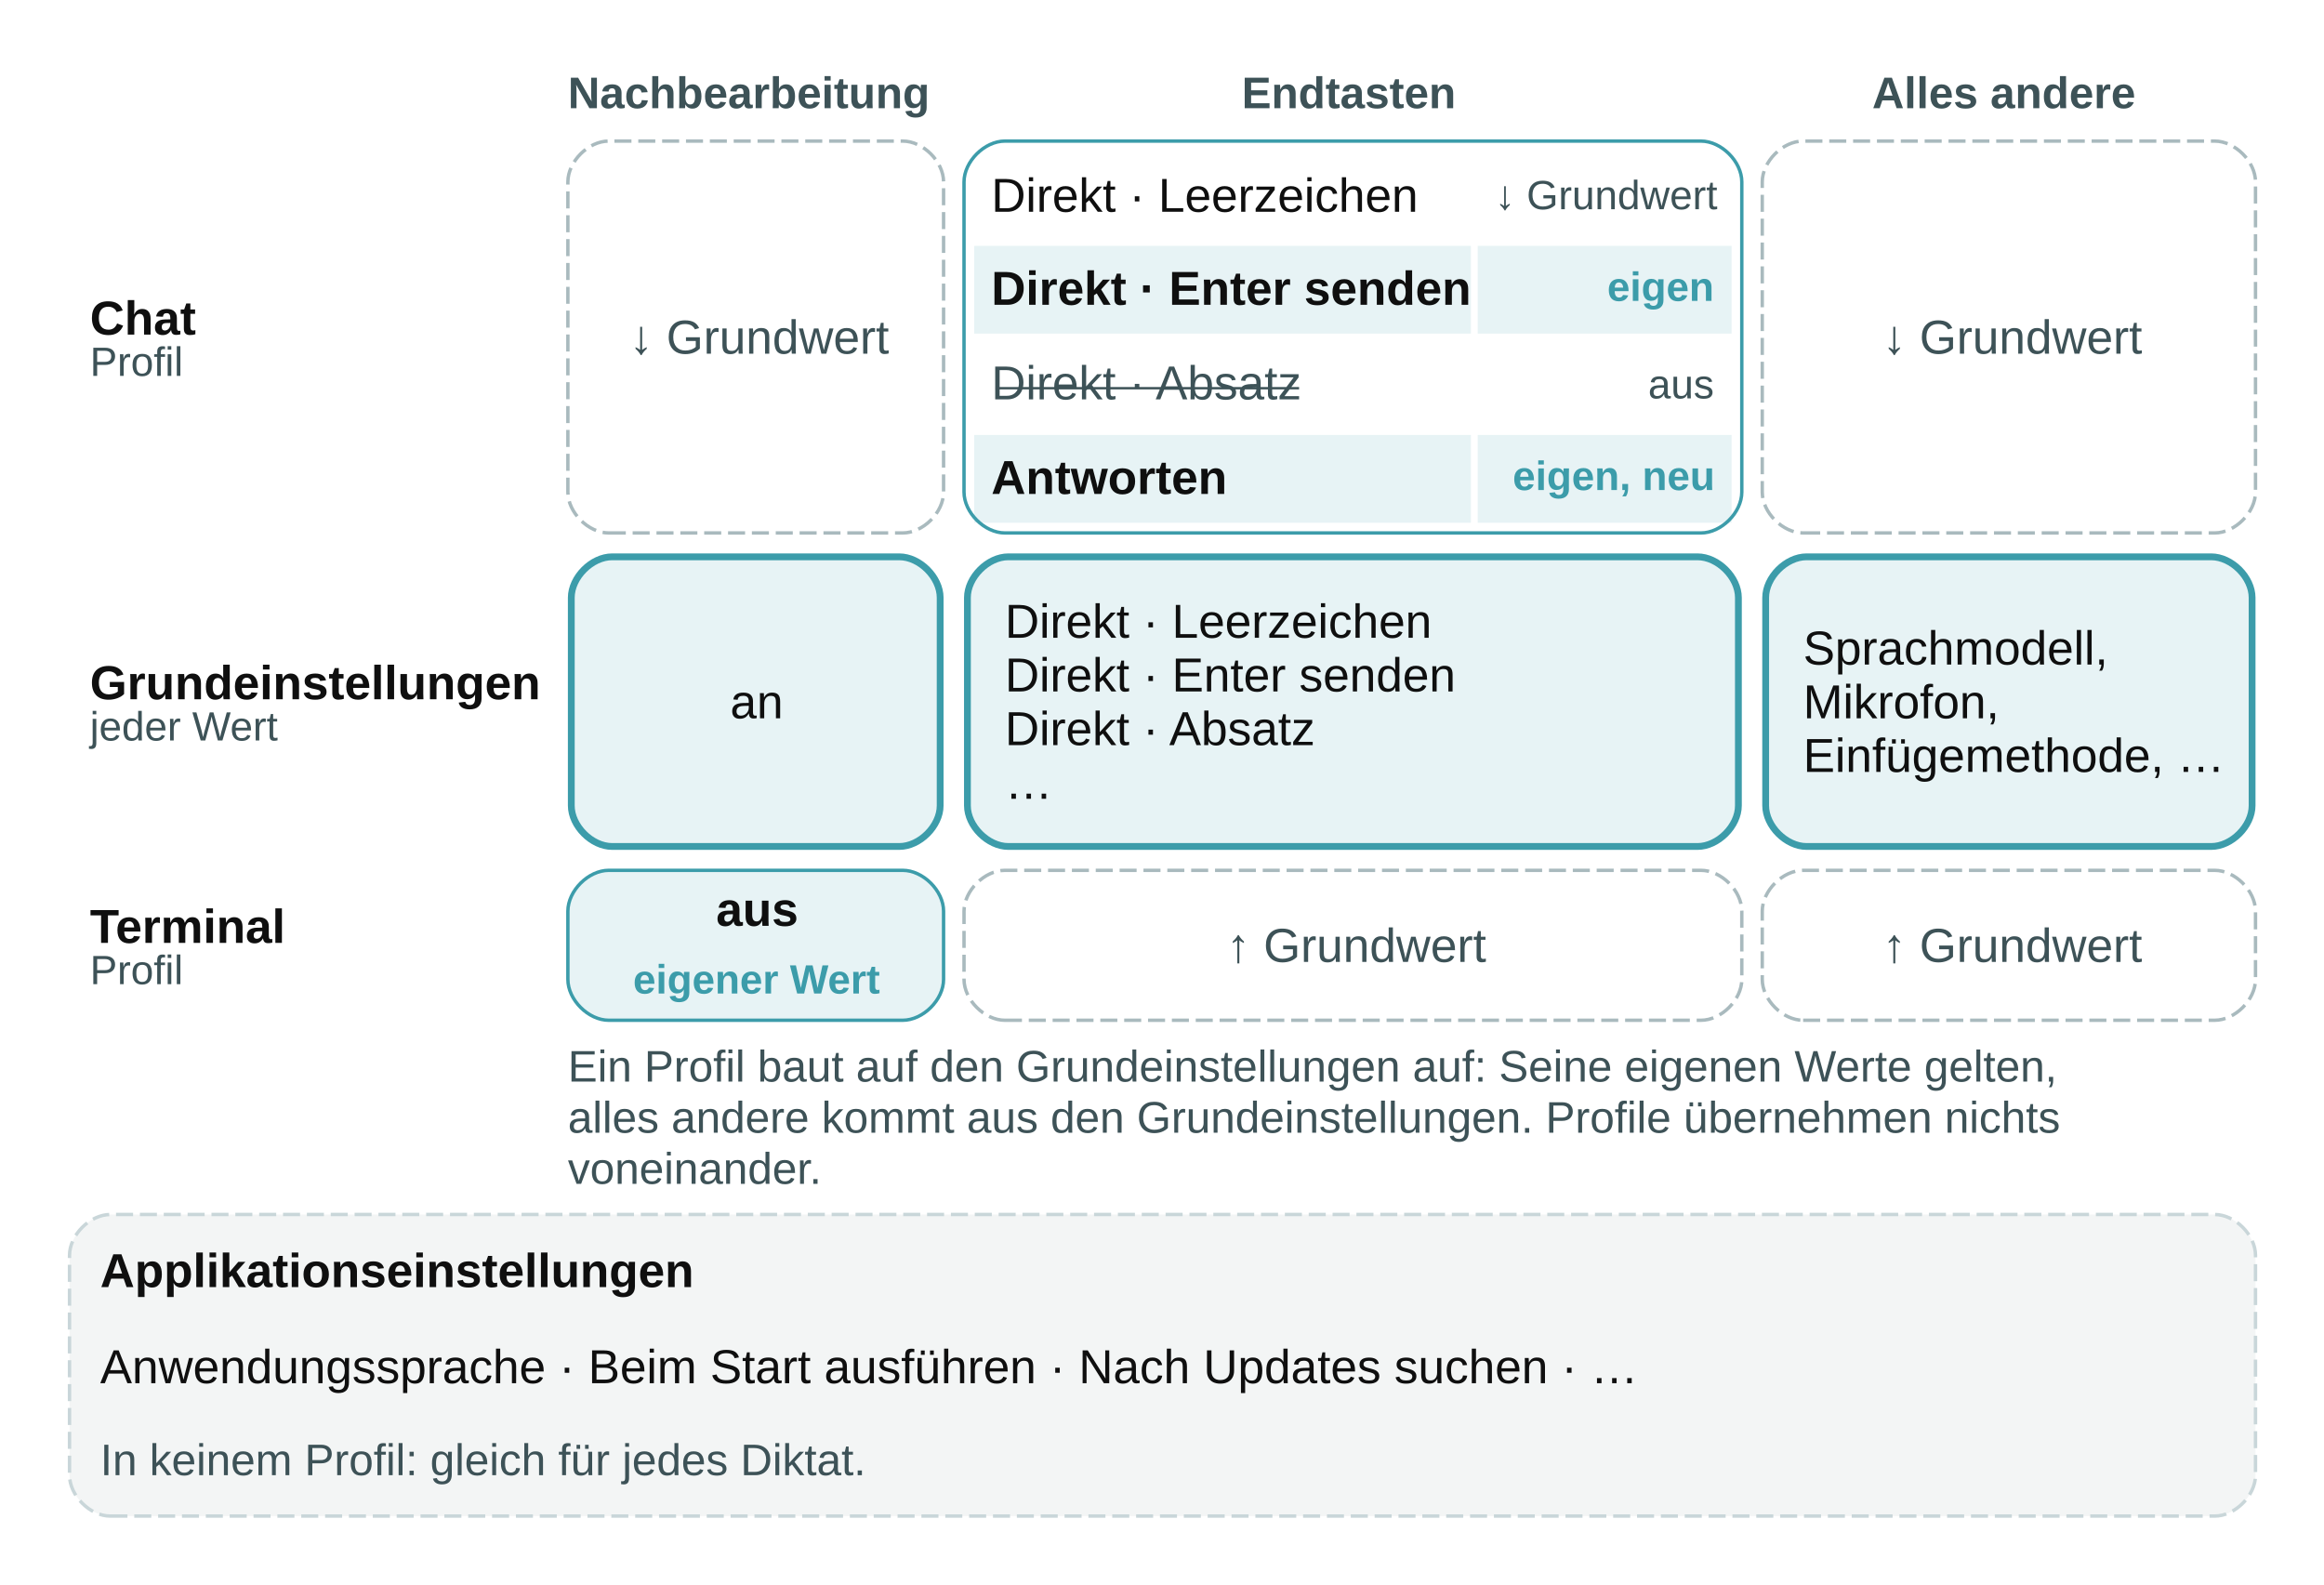
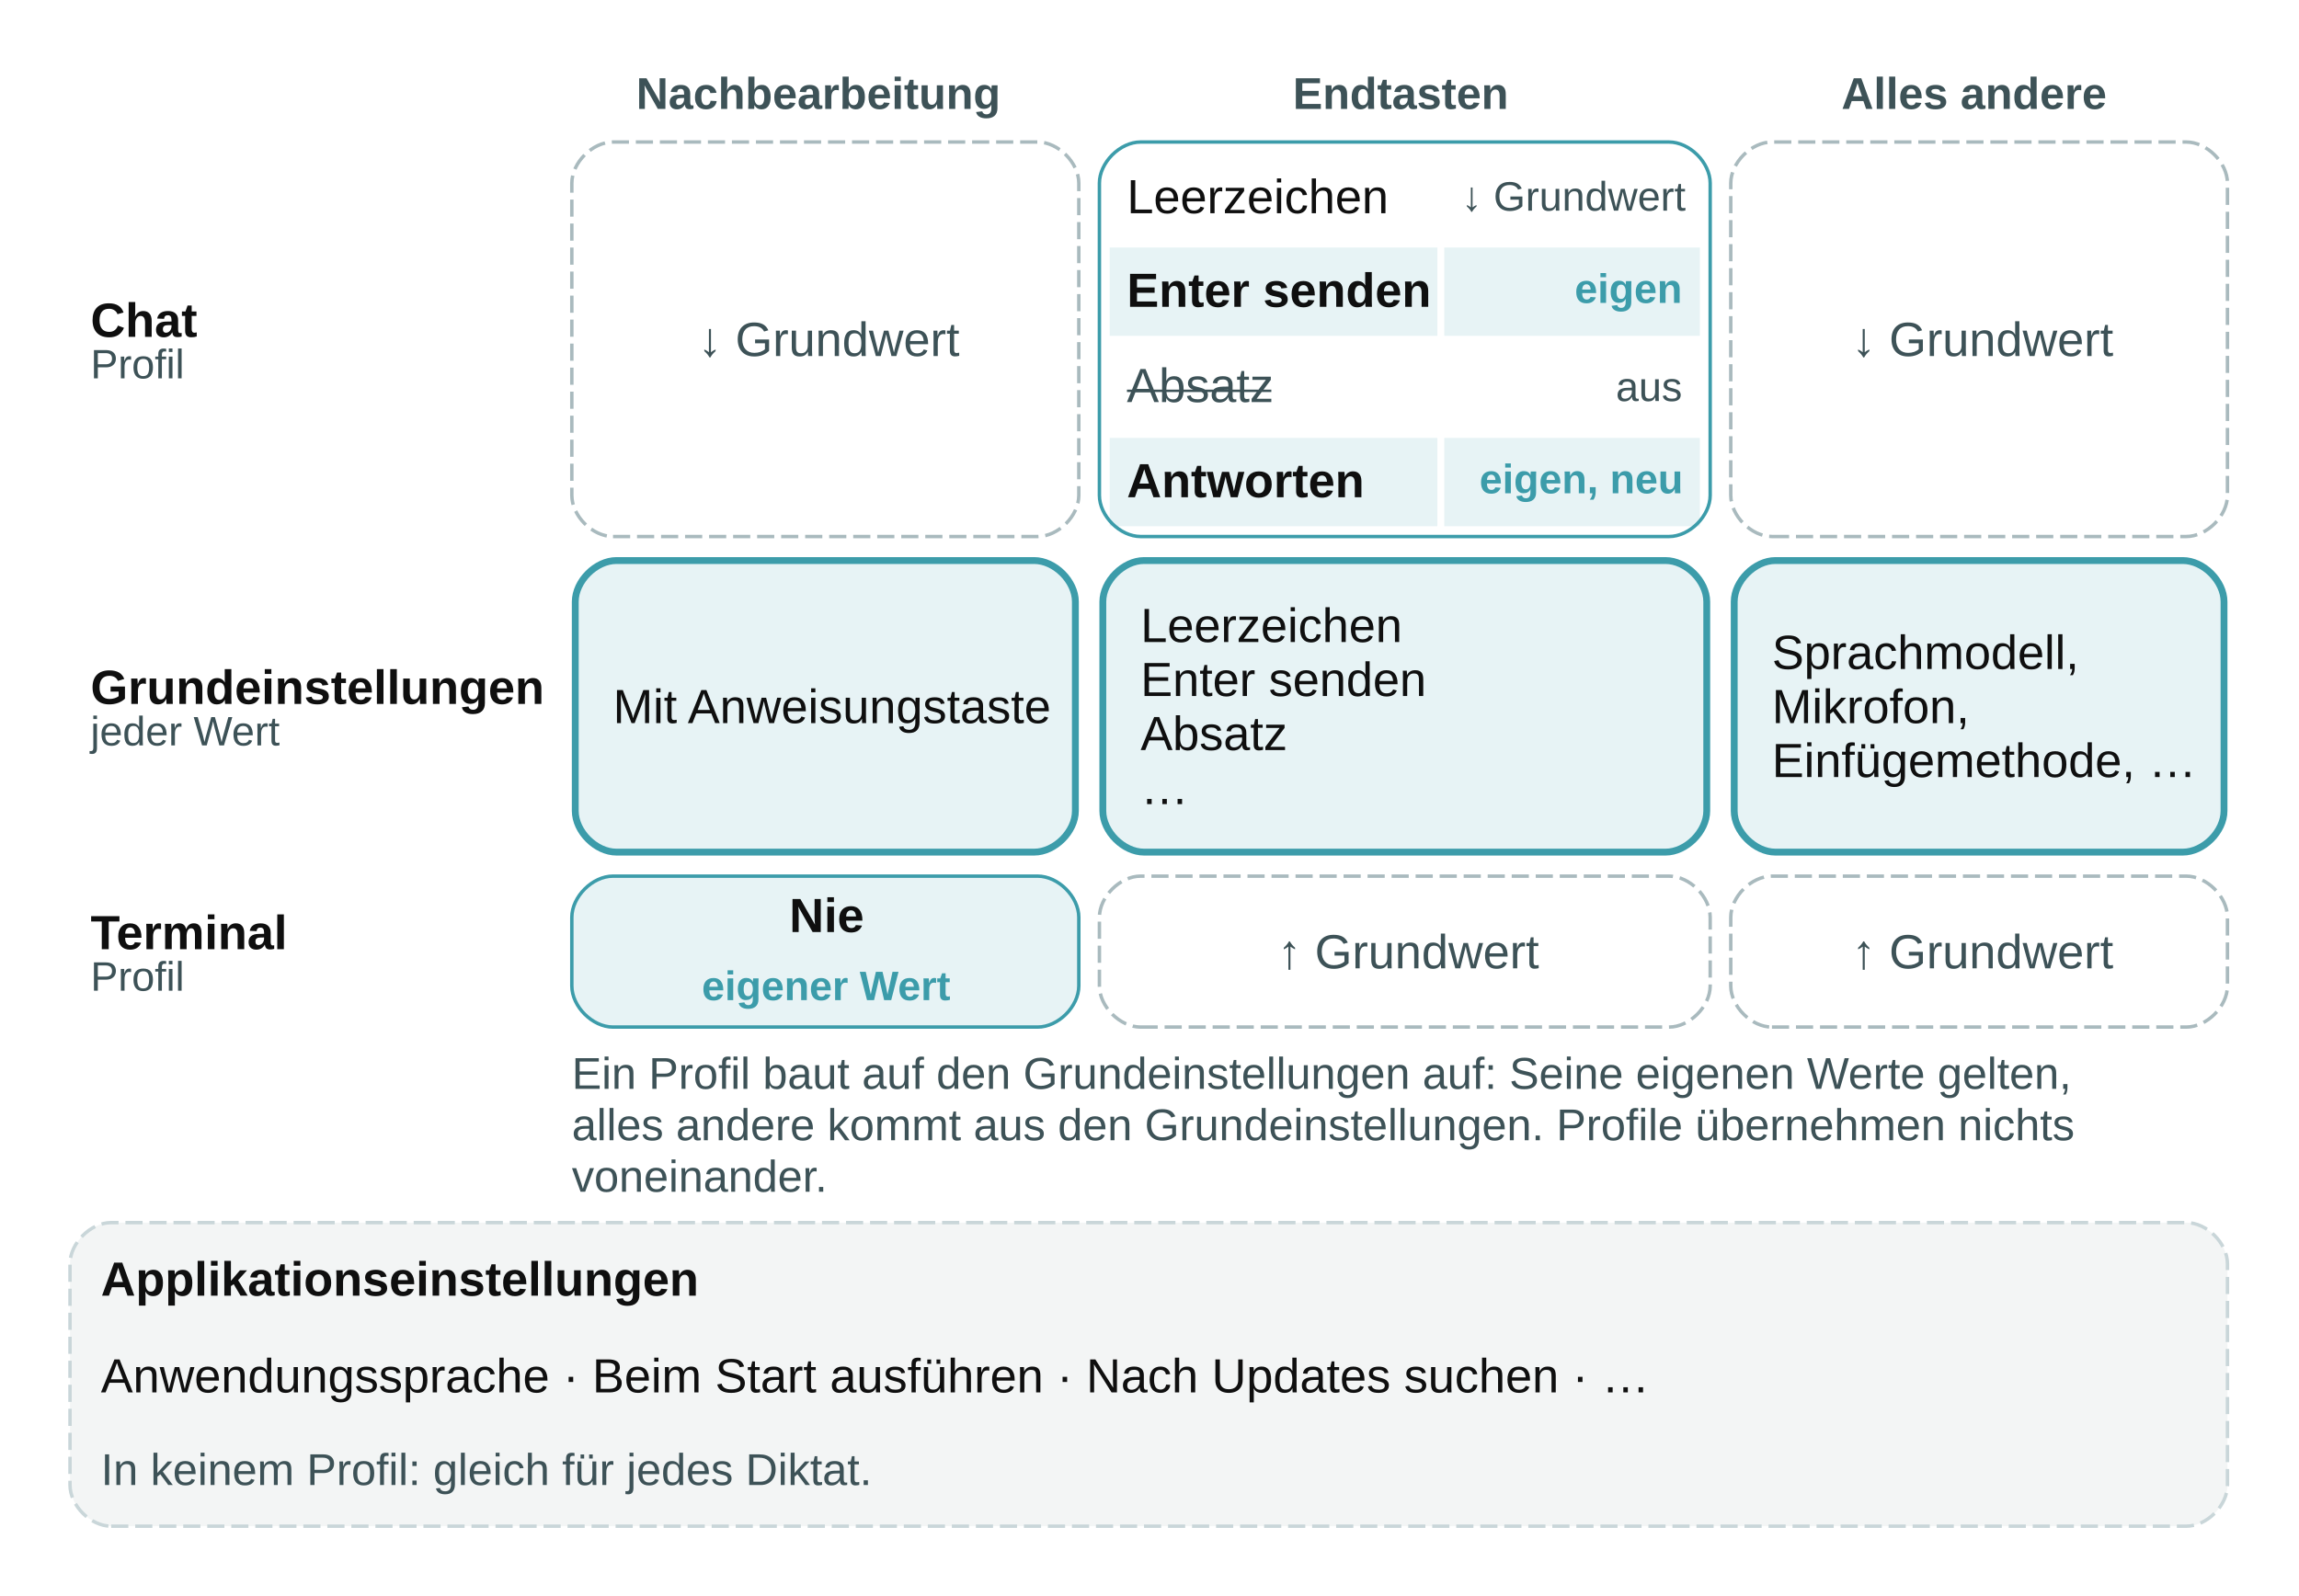
- <svg xmlns="http://www.w3.org/2000/svg" width="682px" height="465px" viewBox="0.00 0.00 682.00 465.00">
+ <svg xmlns="http://www.w3.org/2000/svg" width="670px" height="465px" viewBox="0.00 0.00 670.00 465.00">
  <g id="graph0" class="graph" transform="scale(1 1) rotate(0) translate(14.4 450.9)">
    <g id="node1" class="node">
-       <text xml:space="preserve" text-anchor="start" x="152.25" y="-419.15" font-family="Arial, Helvetica, 'Liberation Sans', 'Arimo', sans-serif" font-weight="bold" font-size="13.00" fill="#3d5257">Nachbearbeitung</text>
-       <text xml:space="preserve" text-anchor="start" x="350" y="-419.15" font-family="Arial, Helvetica, 'Liberation Sans', 'Arimo', sans-serif" font-weight="bold" font-size="13.00" fill="#3d5257">Endtasten</text>
-       <text xml:space="preserve" text-anchor="start" x="535" y="-419.15" font-family="Arial, Helvetica, 'Liberation Sans', 'Arimo', sans-serif" font-weight="bold" font-size="13.00" fill="#3d5257">Alles andere</text>
+       <text xml:space="preserve" text-anchor="start" x="171" y="-419.15" font-family="Arial, Helvetica, 'Liberation Sans', 'Arimo', sans-serif" font-weight="bold" font-size="13.00" fill="#3d5257">Nachbearbeitung</text>
+       <text xml:space="preserve" text-anchor="start" x="362.38" y="-419.15" font-family="Arial, Helvetica, 'Liberation Sans', 'Arimo', sans-serif" font-weight="bold" font-size="13.00" fill="#3d5257">Endtasten</text>
+       <text xml:space="preserve" text-anchor="start" x="522.25" y="-419.15" font-family="Arial, Helvetica, 'Liberation Sans', 'Arimo', sans-serif" font-weight="bold" font-size="13.00" fill="#3d5257">Alles andere</text>
      <text xml:space="preserve" text-anchor="start" x="12" y="-352.7" font-family="Arial, Helvetica, 'Liberation Sans', 'Arimo', sans-serif" font-weight="bold" font-size="14.00" fill="#0f0f0f">Chat</text>
      <text xml:space="preserve" text-anchor="start" x="12" y="-340.6" font-family="Arial, Helvetica, 'Liberation Sans', 'Arimo', sans-serif" font-size="12.00" fill="#3d5257">Profil</text>
-       <text xml:space="preserve" text-anchor="start" x="170.25" y="-347.12" font-family="Arial, Helvetica, 'Liberation Sans', 'Arimo', sans-serif" font-size="14.00" fill="#3d5257">↓ Grundwert</text>
-       <path fill="none" stroke="#a9babe" stroke-dasharray="5,2" d="M164.25,-294.5C164.25,-294.5 250.5,-294.5 250.5,-294.5 256.5,-294.5 262.5,-300.5 262.5,-306.5 262.5,-306.5 262.5,-397.5 262.5,-397.5 262.5,-403.5 256.5,-409.5 250.5,-409.5 250.5,-409.5 164.25,-409.5 164.25,-409.5 158.25,-409.5 152.25,-403.5 152.25,-397.5 152.25,-397.5 152.25,-306.5 152.25,-306.5 152.25,-300.5 158.25,-294.5 164.25,-294.5" />
-       <text xml:space="preserve" text-anchor="start" x="276.5" y="-388.75" font-family="Arial, Helvetica, 'Liberation Sans', 'Arimo', sans-serif" font-size="14.00" fill="#0f0f0f">Direkt · Leerzeichen</text>
-       <text xml:space="preserve" text-anchor="start" x="424.25" y="-389.5" font-family="Arial, Helvetica, 'Liberation Sans', 'Arimo', sans-serif" font-size="12.00" fill="#3d5257">↓ Grundwert</text>
-       <polygon fill="#e7f3f5" stroke="none" stroke-dasharray="5,2" points="271.5,-353 271.5,-378.75 417.25,-378.75 417.25,-353 271.5,-353" />
-       <text xml:space="preserve" text-anchor="start" x="276.5" y="-361.45" font-family="Arial, Helvetica, 'Liberation Sans', 'Arimo', sans-serif" font-weight="bold" font-size="14.00" fill="#0f0f0f">Direkt · Enter senden</text>
-       <polygon fill="#e7f3f5" stroke="none" stroke-dasharray="5,2" points="419.25,-353 419.25,-378.75 493.75,-378.75 493.75,-353 419.25,-353" />
-       <text xml:space="preserve" text-anchor="start" x="457.25" y="-362.6" font-family="Arial, Helvetica, 'Liberation Sans', 'Arimo', sans-serif" font-weight="bold" font-size="12.00" fill="#3c9caa">eigen</text>
-       <text xml:space="preserve" text-anchor="start" x="276.5" y="-333.7" font-family="Arial, Helvetica, 'Liberation Sans', 'Arimo', sans-serif" text-decoration="line-through" font-size="14.00" fill="#3d5257">Direkt · Absatz</text>
-       <text xml:space="preserve" text-anchor="start" x="469.25" y="-334" font-family="Arial, Helvetica, 'Liberation Sans', 'Arimo', sans-serif" font-size="12.00" fill="#3d5257">aus</text>
-       <polygon fill="#e7f3f5" stroke="none" stroke-dasharray="5,2" points="271.5,-297.5 271.5,-323.25 417.25,-323.25 417.25,-297.5 271.5,-297.5" />
-       <text xml:space="preserve" text-anchor="start" x="276.5" y="-305.95" font-family="Arial, Helvetica, 'Liberation Sans', 'Arimo', sans-serif" font-weight="bold" font-size="14.00" fill="#0f0f0f">Antworten</text>
-       <polygon fill="#e7f3f5" stroke="none" stroke-dasharray="5,2" points="419.25,-297.5 419.25,-323.25 493.75,-323.25 493.75,-297.5 419.25,-297.5" />
-       <text xml:space="preserve" text-anchor="start" x="429.5" y="-307.1" font-family="Arial, Helvetica, 'Liberation Sans', 'Arimo', sans-serif" font-weight="bold" font-size="12.00" fill="#3c9caa">eigen, neu</text>
-       <path fill="none" stroke="#3c9caa" d="M280.5,-294.5C280.5,-294.5 484.75,-294.5 484.75,-294.5 490.75,-294.5 496.75,-300.5 496.75,-306.5 496.75,-306.5 496.75,-397.5 496.75,-397.5 496.75,-403.5 490.75,-409.5 484.75,-409.5 484.75,-409.5 280.5,-409.5 280.5,-409.5 274.5,-409.5 268.5,-403.5 268.5,-397.5 268.5,-397.5 268.5,-306.5 268.5,-306.5 268.5,-300.5 274.5,-294.5 280.5,-294.5" />
-       <text xml:space="preserve" text-anchor="start" x="538" y="-347.12" font-family="Arial, Helvetica, 'Liberation Sans', 'Arimo', sans-serif" font-size="14.00" fill="#3d5257">↓ Grundwert</text>
-       <path fill="none" stroke="#a9babe" stroke-dasharray="5,2" d="M514.75,-294.5C514.75,-294.5 635.5,-294.5 635.5,-294.5 641.5,-294.5 647.5,-300.5 647.5,-306.5 647.5,-306.5 647.5,-397.5 647.5,-397.5 647.5,-403.5 641.5,-409.5 635.5,-409.5 635.5,-409.5 514.75,-409.5 514.75,-409.5 508.75,-409.5 502.75,-403.5 502.75,-397.5 502.75,-397.5 502.75,-306.5 502.75,-306.5 502.75,-300.5 508.75,-294.5 514.75,-294.5" />
+       <text xml:space="preserve" text-anchor="start" x="189" y="-347.12" font-family="Arial, Helvetica, 'Liberation Sans', 'Arimo', sans-serif" font-size="14.00" fill="#3d5257">↓ Grundwert</text>
+       <path fill="none" stroke="#a9babe" stroke-dasharray="5,2" d="M164.25,-294.5C164.25,-294.5 288,-294.5 288,-294.5 294,-294.5 300,-300.5 300,-306.5 300,-306.5 300,-397.5 300,-397.5 300,-403.5 294,-409.5 288,-409.5 288,-409.5 164.25,-409.5 164.25,-409.5 158.25,-409.5 152.25,-403.5 152.25,-397.5 152.25,-397.5 152.25,-306.5 152.25,-306.5 152.25,-300.5 158.25,-294.5 164.25,-294.5" />
+       <text xml:space="preserve" text-anchor="start" x="314" y="-388.75" font-family="Arial, Helvetica, 'Liberation Sans', 'Arimo', sans-serif" font-size="14.00" fill="#0f0f0f">Leerzeichen</text>
+       <text xml:space="preserve" text-anchor="start" x="411.5" y="-389.5" font-family="Arial, Helvetica, 'Liberation Sans', 'Arimo', sans-serif" font-size="12.00" fill="#3d5257">↓ Grundwert</text>
+       <polygon fill="#e7f3f5" stroke="none" stroke-dasharray="5,2" points="309,-353 309,-378.75 404.5,-378.75 404.5,-353 309,-353" />
+       <text xml:space="preserve" text-anchor="start" x="314" y="-361.45" font-family="Arial, Helvetica, 'Liberation Sans', 'Arimo', sans-serif" font-weight="bold" font-size="14.00" fill="#0f0f0f">Enter senden</text>
+       <polygon fill="#e7f3f5" stroke="none" stroke-dasharray="5,2" points="406.5,-353 406.5,-378.75 481,-378.75 481,-353 406.5,-353" />
+       <text xml:space="preserve" text-anchor="start" x="444.5" y="-362.6" font-family="Arial, Helvetica, 'Liberation Sans', 'Arimo', sans-serif" font-weight="bold" font-size="12.00" fill="#3c9caa">eigen</text>
+       <text xml:space="preserve" text-anchor="start" x="314" y="-333.7" font-family="Arial, Helvetica, 'Liberation Sans', 'Arimo', sans-serif" text-decoration="line-through" font-size="14.00" fill="#3d5257">Absatz</text>
+       <text xml:space="preserve" text-anchor="start" x="456.5" y="-334" font-family="Arial, Helvetica, 'Liberation Sans', 'Arimo', sans-serif" font-size="12.00" fill="#3d5257">aus</text>
+       <polygon fill="#e7f3f5" stroke="none" stroke-dasharray="5,2" points="309,-297.5 309,-323.25 404.5,-323.25 404.5,-297.5 309,-297.5" />
+       <text xml:space="preserve" text-anchor="start" x="314" y="-305.95" font-family="Arial, Helvetica, 'Liberation Sans', 'Arimo', sans-serif" font-weight="bold" font-size="14.00" fill="#0f0f0f">Antworten</text>
+       <polygon fill="#e7f3f5" stroke="none" stroke-dasharray="5,2" points="406.5,-297.5 406.5,-323.25 481,-323.25 481,-297.5 406.5,-297.5" />
+       <text xml:space="preserve" text-anchor="start" x="416.75" y="-307.1" font-family="Arial, Helvetica, 'Liberation Sans', 'Arimo', sans-serif" font-weight="bold" font-size="12.00" fill="#3c9caa">eigen, neu</text>
+       <path fill="none" stroke="#3c9caa" d="M318,-294.5C318,-294.5 472,-294.5 472,-294.5 478,-294.5 484,-300.5 484,-306.5 484,-306.5 484,-397.5 484,-397.5 484,-403.5 478,-409.5 472,-409.5 472,-409.5 318,-409.5 318,-409.5 312,-409.5 306,-403.5 306,-397.5 306,-397.5 306,-306.5 306,-306.5 306,-300.5 312,-294.5 318,-294.5" />
+       <text xml:space="preserve" text-anchor="start" x="525.25" y="-347.12" font-family="Arial, Helvetica, 'Liberation Sans', 'Arimo', sans-serif" font-size="14.00" fill="#3d5257">↓ Grundwert</text>
+       <path fill="none" stroke="#a9babe" stroke-dasharray="5,2" d="M502,-294.5C502,-294.5 622.75,-294.5 622.75,-294.5 628.75,-294.5 634.75,-300.5 634.75,-306.5 634.75,-306.5 634.75,-397.5 634.75,-397.5 634.75,-403.5 628.75,-409.5 622.75,-409.5 622.75,-409.5 502,-409.5 502,-409.5 496,-409.5 490,-403.5 490,-397.5 490,-397.5 490,-306.5 490,-306.5 490,-300.5 496,-294.5 502,-294.5" />
      <text xml:space="preserve" text-anchor="start" x="12" y="-245.7" font-family="Arial, Helvetica, 'Liberation Sans', 'Arimo', sans-serif" font-weight="bold" font-size="14.00" fill="#0f0f0f">Grundeinstellungen</text>
      <text xml:space="preserve" text-anchor="start" x="12" y="-233.6" font-family="Arial, Helvetica, 'Liberation Sans', 'Arimo', sans-serif" font-size="12.00" fill="#3d5257">jeder Wert</text>
-       <path fill="#e7f3f5" stroke="none" stroke-dasharray="5,2" d="M165.25,-202.5C165.25,-202.5 249.5,-202.5 249.5,-202.5 255.5,-202.5 261.5,-208.5 261.5,-214.5 261.5,-214.5 261.5,-275.5 261.5,-275.5 261.5,-281.5 255.5,-287.5 249.5,-287.5 249.5,-287.5 165.25,-287.5 165.25,-287.5 159.25,-287.5 153.25,-281.5 153.25,-275.5 153.25,-275.5 153.25,-214.5 153.25,-214.5 153.25,-208.5 159.25,-202.5 165.25,-202.5" />
-       <text xml:space="preserve" text-anchor="start" x="199.88" y="-240.12" font-family="Arial, Helvetica, 'Liberation Sans', 'Arimo', sans-serif" font-size="14.00" fill="#0f0f0f">an</text>
-       <path fill="none" stroke="#3c9caa" stroke-width="2" d="M165.25,-202.5C165.25,-202.5 249.5,-202.5 249.5,-202.5 255.5,-202.5 261.5,-208.5 261.5,-214.5 261.5,-214.5 261.5,-275.5 261.5,-275.5 261.5,-281.5 255.5,-287.5 249.5,-287.5 249.5,-287.5 165.25,-287.5 165.25,-287.5 159.25,-287.5 153.25,-281.5 153.25,-275.5 153.25,-275.5 153.25,-214.5 153.25,-214.5 153.25,-208.5 159.25,-202.5 165.25,-202.5" />
-       <path fill="#e7f3f5" stroke="none" stroke-width="2" d="M281.5,-202.5C281.5,-202.5 483.75,-202.5 483.75,-202.5 489.75,-202.5 495.75,-208.5 495.75,-214.5 495.75,-214.5 495.75,-275.5 495.75,-275.5 495.75,-281.5 489.75,-287.5 483.75,-287.5 483.75,-287.5 281.5,-287.5 281.5,-287.5 275.5,-287.5 269.5,-281.5 269.5,-275.5 269.5,-275.5 269.5,-214.5 269.5,-214.5 269.5,-208.5 275.5,-202.5 281.5,-202.5" />
-       <text xml:space="preserve" text-anchor="start" x="280.5" y="-263.75" font-family="Arial, Helvetica, 'Liberation Sans', 'Arimo', sans-serif" font-size="14.00" fill="#0f0f0f">Direkt · Leerzeichen</text>
-       <text xml:space="preserve" text-anchor="start" x="280.5" y="-248" font-family="Arial, Helvetica, 'Liberation Sans', 'Arimo', sans-serif" font-size="14.00" fill="#0f0f0f">Direkt · Enter senden</text>
-       <text xml:space="preserve" text-anchor="start" x="280.5" y="-232.25" font-family="Arial, Helvetica, 'Liberation Sans', 'Arimo', sans-serif" font-size="14.00" fill="#0f0f0f">Direkt · Absatz</text>
-       <text xml:space="preserve" text-anchor="start" x="280.5" y="-216.5" font-family="Arial, Helvetica, 'Liberation Sans', 'Arimo', sans-serif" font-size="14.00" fill="#0f0f0f">…</text>
-       <path fill="none" stroke="#3c9caa" stroke-width="2" d="M281.5,-202.5C281.5,-202.5 483.75,-202.5 483.75,-202.5 489.75,-202.5 495.75,-208.5 495.75,-214.5 495.75,-214.5 495.75,-275.5 495.75,-275.5 495.75,-281.5 489.75,-287.5 483.75,-287.5 483.75,-287.5 281.5,-287.5 281.5,-287.5 275.5,-287.5 269.5,-281.5 269.5,-275.5 269.5,-275.5 269.5,-214.5 269.5,-214.5 269.5,-208.5 275.5,-202.5 281.5,-202.5" />
-       <path fill="#e7f3f5" stroke="none" stroke-width="2" d="M515.75,-202.5C515.75,-202.5 634.5,-202.5 634.5,-202.5 640.5,-202.5 646.5,-208.5 646.5,-214.5 646.5,-214.5 646.5,-275.5 646.5,-275.5 646.5,-281.5 640.5,-287.5 634.5,-287.5 634.5,-287.5 515.75,-287.5 515.75,-287.5 509.75,-287.5 503.75,-281.5 503.75,-275.5 503.75,-275.5 503.75,-214.5 503.75,-214.5 503.75,-208.5 509.75,-202.5 515.75,-202.5" />
-       <text xml:space="preserve" text-anchor="start" x="514.75" y="-255.88" font-family="Arial, Helvetica, 'Liberation Sans', 'Arimo', sans-serif" font-size="14.00" fill="#0f0f0f">Sprachmodell,</text>
-       <text xml:space="preserve" text-anchor="start" x="514.75" y="-240.12" font-family="Arial, Helvetica, 'Liberation Sans', 'Arimo', sans-serif" font-size="14.00" fill="#0f0f0f">Mikrofon,</text>
-       <text xml:space="preserve" text-anchor="start" x="514.75" y="-224.38" font-family="Arial, Helvetica, 'Liberation Sans', 'Arimo', sans-serif" font-size="14.00" fill="#0f0f0f">Einfügemethode, …</text>
-       <path fill="none" stroke="#3c9caa" stroke-width="2" d="M515.75,-202.5C515.75,-202.5 634.5,-202.5 634.5,-202.5 640.5,-202.5 646.5,-208.5 646.5,-214.5 646.5,-214.5 646.5,-275.5 646.5,-275.5 646.5,-281.5 640.5,-287.5 634.5,-287.5 634.5,-287.5 515.75,-287.5 515.75,-287.5 509.75,-287.5 503.75,-281.5 503.75,-275.5 503.75,-275.5 503.75,-214.5 503.75,-214.5 503.75,-208.5 509.75,-202.5 515.75,-202.5" />
+       <path fill="#e7f3f5" stroke="none" stroke-dasharray="5,2" d="M165.25,-202.5C165.25,-202.5 287,-202.5 287,-202.5 293,-202.5 299,-208.5 299,-214.5 299,-214.5 299,-275.5 299,-275.5 299,-281.5 293,-287.5 287,-287.5 287,-287.5 165.25,-287.5 165.25,-287.5 159.25,-287.5 153.25,-281.5 153.25,-275.5 153.25,-275.5 153.25,-214.5 153.25,-214.5 153.25,-208.5 159.25,-202.5 165.25,-202.5" />
+       <text xml:space="preserve" text-anchor="start" x="164.25" y="-240.12" font-family="Arial, Helvetica, 'Liberation Sans', 'Arimo', sans-serif" font-size="14.00" fill="#0f0f0f">Mit Anweisungstaste</text>
+       <path fill="none" stroke="#3c9caa" stroke-width="2" d="M165.25,-202.5C165.25,-202.5 287,-202.5 287,-202.5 293,-202.5 299,-208.5 299,-214.5 299,-214.5 299,-275.5 299,-275.5 299,-281.5 293,-287.5 287,-287.5 287,-287.5 165.25,-287.5 165.25,-287.5 159.25,-287.5 153.25,-281.5 153.25,-275.5 153.25,-275.5 153.25,-214.5 153.25,-214.5 153.25,-208.5 159.25,-202.5 165.25,-202.5" />
+       <path fill="#e7f3f5" stroke="none" stroke-width="2" d="M319,-202.5C319,-202.5 471,-202.5 471,-202.5 477,-202.5 483,-208.5 483,-214.5 483,-214.5 483,-275.5 483,-275.5 483,-281.5 477,-287.5 471,-287.5 471,-287.5 319,-287.5 319,-287.5 313,-287.5 307,-281.5 307,-275.5 307,-275.5 307,-214.5 307,-214.5 307,-208.5 313,-202.5 319,-202.5" />
+       <text xml:space="preserve" text-anchor="start" x="318" y="-263.75" font-family="Arial, Helvetica, 'Liberation Sans', 'Arimo', sans-serif" font-size="14.00" fill="#0f0f0f">Leerzeichen</text>
+       <text xml:space="preserve" text-anchor="start" x="318" y="-248" font-family="Arial, Helvetica, 'Liberation Sans', 'Arimo', sans-serif" font-size="14.00" fill="#0f0f0f">Enter senden</text>
+       <text xml:space="preserve" text-anchor="start" x="318" y="-232.25" font-family="Arial, Helvetica, 'Liberation Sans', 'Arimo', sans-serif" font-size="14.00" fill="#0f0f0f">Absatz</text>
+       <text xml:space="preserve" text-anchor="start" x="318" y="-216.5" font-family="Arial, Helvetica, 'Liberation Sans', 'Arimo', sans-serif" font-size="14.00" fill="#0f0f0f">…</text>
+       <path fill="none" stroke="#3c9caa" stroke-width="2" d="M319,-202.5C319,-202.5 471,-202.5 471,-202.5 477,-202.5 483,-208.5 483,-214.5 483,-214.5 483,-275.5 483,-275.5 483,-281.5 477,-287.5 471,-287.5 471,-287.5 319,-287.5 319,-287.5 313,-287.5 307,-281.5 307,-275.5 307,-275.5 307,-214.5 307,-214.5 307,-208.5 313,-202.5 319,-202.5" />
+       <path fill="#e7f3f5" stroke="none" stroke-width="2" d="M503,-202.5C503,-202.5 621.75,-202.5 621.75,-202.5 627.75,-202.5 633.75,-208.5 633.75,-214.5 633.75,-214.5 633.75,-275.5 633.75,-275.5 633.75,-281.5 627.75,-287.5 621.75,-287.5 621.75,-287.5 503,-287.5 503,-287.5 497,-287.5 491,-281.5 491,-275.5 491,-275.5 491,-214.5 491,-214.5 491,-208.5 497,-202.5 503,-202.5" />
+       <text xml:space="preserve" text-anchor="start" x="502" y="-255.88" font-family="Arial, Helvetica, 'Liberation Sans', 'Arimo', sans-serif" font-size="14.00" fill="#0f0f0f">Sprachmodell,</text>
+       <text xml:space="preserve" text-anchor="start" x="502" y="-240.12" font-family="Arial, Helvetica, 'Liberation Sans', 'Arimo', sans-serif" font-size="14.00" fill="#0f0f0f">Mikrofon,</text>
+       <text xml:space="preserve" text-anchor="start" x="502" y="-224.38" font-family="Arial, Helvetica, 'Liberation Sans', 'Arimo', sans-serif" font-size="14.00" fill="#0f0f0f">Einfügemethode, …</text>
+       <path fill="none" stroke="#3c9caa" stroke-width="2" d="M503,-202.5C503,-202.5 621.75,-202.5 621.75,-202.5 627.75,-202.5 633.75,-208.5 633.75,-214.5 633.75,-214.5 633.75,-275.5 633.75,-275.5 633.75,-281.5 627.75,-287.5 621.75,-287.5 621.75,-287.5 503,-287.5 503,-287.5 497,-287.5 491,-281.5 491,-275.5 491,-275.5 491,-214.5 491,-214.5 491,-208.5 497,-202.5 503,-202.5" />
      <text xml:space="preserve" text-anchor="start" x="12" y="-174.2" font-family="Arial, Helvetica, 'Liberation Sans', 'Arimo', sans-serif" font-weight="bold" font-size="14.00" fill="#0f0f0f">Terminal</text>
      <text xml:space="preserve" text-anchor="start" x="12" y="-162.1" font-family="Arial, Helvetica, 'Liberation Sans', 'Arimo', sans-serif" font-size="12.00" fill="#3d5257">Profil</text>
-       <path fill="#e7f3f5" stroke="none" stroke-width="2" d="M164.25,-151.5C164.25,-151.5 250.5,-151.5 250.5,-151.5 256.5,-151.5 262.5,-157.5 262.5,-163.5 262.5,-163.5 262.5,-183.5 262.5,-183.5 262.5,-189.5 256.5,-195.5 250.5,-195.5 250.5,-195.5 164.25,-195.5 164.25,-195.5 158.25,-195.5 152.25,-189.5 152.25,-183.5 152.25,-183.5 152.25,-163.5 152.25,-163.5 152.25,-157.5 158.25,-151.5 164.25,-151.5" />
-       <text xml:space="preserve" text-anchor="start" x="195.75" y="-179.2" font-family="Arial, Helvetica, 'Liberation Sans', 'Arimo', sans-serif" font-weight="bold" font-size="14.00" fill="#0f0f0f">aus</text>
-       <text xml:space="preserve" text-anchor="start" x="171.38" y="-159.35" font-family="Arial, Helvetica, 'Liberation Sans', 'Arimo', sans-serif" font-weight="bold" font-size="12.00" fill="#3c9caa">eigener Wert</text>
-       <path fill="none" stroke="#3c9caa" d="M164.25,-151.5C164.25,-151.5 250.5,-151.5 250.5,-151.5 256.5,-151.5 262.5,-157.5 262.5,-163.5 262.5,-163.5 262.5,-183.5 262.5,-183.5 262.5,-189.5 256.5,-195.5 250.5,-195.5 250.5,-195.5 164.25,-195.5 164.25,-195.5 158.25,-195.5 152.25,-189.5 152.25,-183.5 152.25,-183.5 152.25,-163.5 152.25,-163.5 152.25,-157.5 158.25,-151.5 164.25,-151.5" />
-       <text xml:space="preserve" text-anchor="start" x="345.5" y="-168.62" font-family="Arial, Helvetica, 'Liberation Sans', 'Arimo', sans-serif" font-size="14.00" fill="#3d5257">↑ Grundwert</text>
-       <path fill="none" stroke="#a9babe" stroke-dasharray="5,2" d="M280.5,-151.5C280.5,-151.5 484.75,-151.5 484.75,-151.5 490.75,-151.5 496.75,-157.5 496.75,-163.5 496.75,-163.5 496.75,-183.5 496.75,-183.5 496.75,-189.5 490.75,-195.5 484.75,-195.5 484.75,-195.5 280.5,-195.5 280.5,-195.5 274.5,-195.5 268.5,-189.5 268.5,-183.5 268.5,-183.5 268.5,-163.5 268.5,-163.5 268.5,-157.5 274.5,-151.5 280.5,-151.5" />
-       <text xml:space="preserve" text-anchor="start" x="538" y="-168.62" font-family="Arial, Helvetica, 'Liberation Sans', 'Arimo', sans-serif" font-size="14.00" fill="#3d5257">↑ Grundwert</text>
-       <path fill="none" stroke="#a9babe" stroke-dasharray="5,2" d="M514.75,-151.5C514.75,-151.5 635.5,-151.5 635.5,-151.5 641.5,-151.5 647.5,-157.5 647.5,-163.5 647.5,-163.5 647.5,-183.5 647.5,-183.5 647.5,-189.5 641.5,-195.5 635.5,-195.5 635.5,-195.5 514.75,-195.5 514.75,-195.5 508.75,-195.5 502.75,-189.5 502.75,-183.5 502.75,-183.5 502.75,-163.5 502.75,-163.5 502.75,-157.5 508.75,-151.5 514.75,-151.5" />
+       <path fill="#e7f3f5" stroke="none" stroke-width="2" d="M164.25,-151.5C164.25,-151.5 288,-151.5 288,-151.5 294,-151.5 300,-157.5 300,-163.5 300,-163.5 300,-183.5 300,-183.5 300,-189.5 294,-195.5 288,-195.5 288,-195.5 164.25,-195.5 164.25,-195.5 158.25,-195.5 152.25,-189.5 152.25,-183.5 152.25,-183.5 152.25,-163.5 152.25,-163.5 152.25,-157.5 158.25,-151.5 164.25,-151.5" />
+       <text xml:space="preserve" text-anchor="start" x="215.62" y="-179.2" font-family="Arial, Helvetica, 'Liberation Sans', 'Arimo', sans-serif" font-weight="bold" font-size="14.00" fill="#0f0f0f">Nie</text>
+       <text xml:space="preserve" text-anchor="start" x="190.12" y="-159.35" font-family="Arial, Helvetica, 'Liberation Sans', 'Arimo', sans-serif" font-weight="bold" font-size="12.00" fill="#3c9caa">eigener Wert</text>
+       <path fill="none" stroke="#3c9caa" d="M164.25,-151.5C164.25,-151.5 288,-151.5 288,-151.5 294,-151.5 300,-157.5 300,-163.5 300,-163.5 300,-183.5 300,-183.5 300,-189.5 294,-195.5 288,-195.5 288,-195.5 164.25,-195.5 164.25,-195.5 158.25,-195.5 152.25,-189.5 152.25,-183.5 152.25,-183.5 152.25,-163.5 152.25,-163.5 152.25,-157.5 158.25,-151.5 164.25,-151.5" />
+       <text xml:space="preserve" text-anchor="start" x="357.88" y="-168.62" font-family="Arial, Helvetica, 'Liberation Sans', 'Arimo', sans-serif" font-size="14.00" fill="#3d5257">↑ Grundwert</text>
+       <path fill="none" stroke="#a9babe" stroke-dasharray="5,2" d="M318,-151.5C318,-151.5 472,-151.5 472,-151.5 478,-151.5 484,-157.5 484,-163.5 484,-163.5 484,-183.5 484,-183.5 484,-189.5 478,-195.5 472,-195.5 472,-195.5 318,-195.5 318,-195.5 312,-195.5 306,-189.5 306,-183.5 306,-183.5 306,-163.5 306,-163.5 306,-157.5 312,-151.5 318,-151.5" />
+       <text xml:space="preserve" text-anchor="start" x="525.25" y="-168.62" font-family="Arial, Helvetica, 'Liberation Sans', 'Arimo', sans-serif" font-size="14.00" fill="#3d5257">↑ Grundwert</text>
+       <path fill="none" stroke="#a9babe" stroke-dasharray="5,2" d="M502,-151.5C502,-151.5 622.75,-151.5 622.75,-151.5 628.75,-151.5 634.75,-157.5 634.75,-163.5 634.75,-163.5 634.75,-183.5 634.75,-183.5 634.75,-189.5 628.75,-195.5 622.75,-195.5 622.75,-195.5 502,-195.5 502,-195.5 496,-195.5 490,-189.5 490,-183.5 490,-183.5 490,-163.5 490,-163.5 490,-157.5 496,-151.5 502,-151.5" />
      <text xml:space="preserve" text-anchor="start" x="152.25" y="-133.5" font-family="Arial, Helvetica, 'Liberation Sans', 'Arimo', sans-serif" font-size="13.00" fill="#3d5257">Ein Profil baut auf den Grundeinstellungen auf: Seine eigenen Werte gelten,</text>
      <text xml:space="preserve" text-anchor="start" x="152.25" y="-118.5" font-family="Arial, Helvetica, 'Liberation Sans', 'Arimo', sans-serif" font-size="13.00" fill="#3d5257">alles andere kommt aus den Grundeinstellungen. Profile übernehmen nichts</text>
      <text xml:space="preserve" text-anchor="start" x="152.25" y="-103.5" font-family="Arial, Helvetica, 'Liberation Sans', 'Arimo', sans-serif" font-size="13.00" fill="#3d5257">voneinander.</text>
-       <path fill="#f3f5f5" stroke="none" stroke-dasharray="5,2" d="M18,-6C18,-6 635.5,-6 635.5,-6 641.5,-6 647.5,-12 647.5,-18 647.5,-18 647.5,-82.5 647.5,-82.5 647.5,-88.5 641.5,-94.5 635.5,-94.5 635.5,-94.5 18,-94.5 18,-94.5 12,-94.5 6,-88.5 6,-82.5 6,-82.5 6,-18 6,-18 6,-12 12,-6 18,-6" />
+       <path fill="#f3f5f5" stroke="none" stroke-dasharray="5,2" d="M18,-6C18,-6 622.75,-6 622.75,-6 628.75,-6 634.75,-12 634.75,-18 634.75,-18 634.75,-82.5 634.75,-82.5 634.75,-88.5 628.75,-94.5 622.75,-94.5 622.75,-94.5 18,-94.5 18,-94.5 12,-94.5 6,-88.5 6,-82.5 6,-82.5 6,-18 6,-18 6,-12 12,-6 18,-6" />
      <text xml:space="preserve" text-anchor="start" x="15" y="-73.2" font-family="Arial, Helvetica, 'Liberation Sans', 'Arimo', sans-serif" font-weight="bold" font-size="14.00" fill="#0f0f0f">Applikationseinstellungen</text>
      <text xml:space="preserve" text-anchor="start" x="15" y="-45" font-family="Arial, Helvetica, 'Liberation Sans', 'Arimo', sans-serif" font-size="14.00" fill="#0f0f0f">Anwendungssprache · Beim Start ausführen · Nach Updates suchen · …</text>
      <text xml:space="preserve" text-anchor="start" x="15" y="-18" font-family="Arial, Helvetica, 'Liberation Sans', 'Arimo', sans-serif" font-size="13.00" fill="#3d5257">In keinem Profil: gleich für jedes Diktat.</text>
-       <path fill="none" stroke="#c9d6d9" stroke-dasharray="5,2" d="M18,-6C18,-6 635.5,-6 635.5,-6 641.5,-6 647.5,-12 647.5,-18 647.5,-18 647.5,-82.5 647.5,-82.5 647.5,-88.5 641.5,-94.5 635.5,-94.5 635.5,-94.5 18,-94.5 18,-94.5 12,-94.5 6,-88.5 6,-82.5 6,-82.5 6,-18 6,-18 6,-12 12,-6 18,-6" />
+       <path fill="none" stroke="#c9d6d9" stroke-dasharray="5,2" d="M18,-6C18,-6 622.75,-6 622.75,-6 628.75,-6 634.75,-12 634.75,-18 634.75,-18 634.75,-82.5 634.75,-82.5 634.75,-88.5 628.75,-94.5 622.75,-94.5 622.75,-94.5 18,-94.5 18,-94.5 12,-94.5 6,-88.5 6,-82.5 6,-82.5 6,-18 6,-18 6,-12 12,-6 18,-6" />
    </g>
  </g>
</svg>
